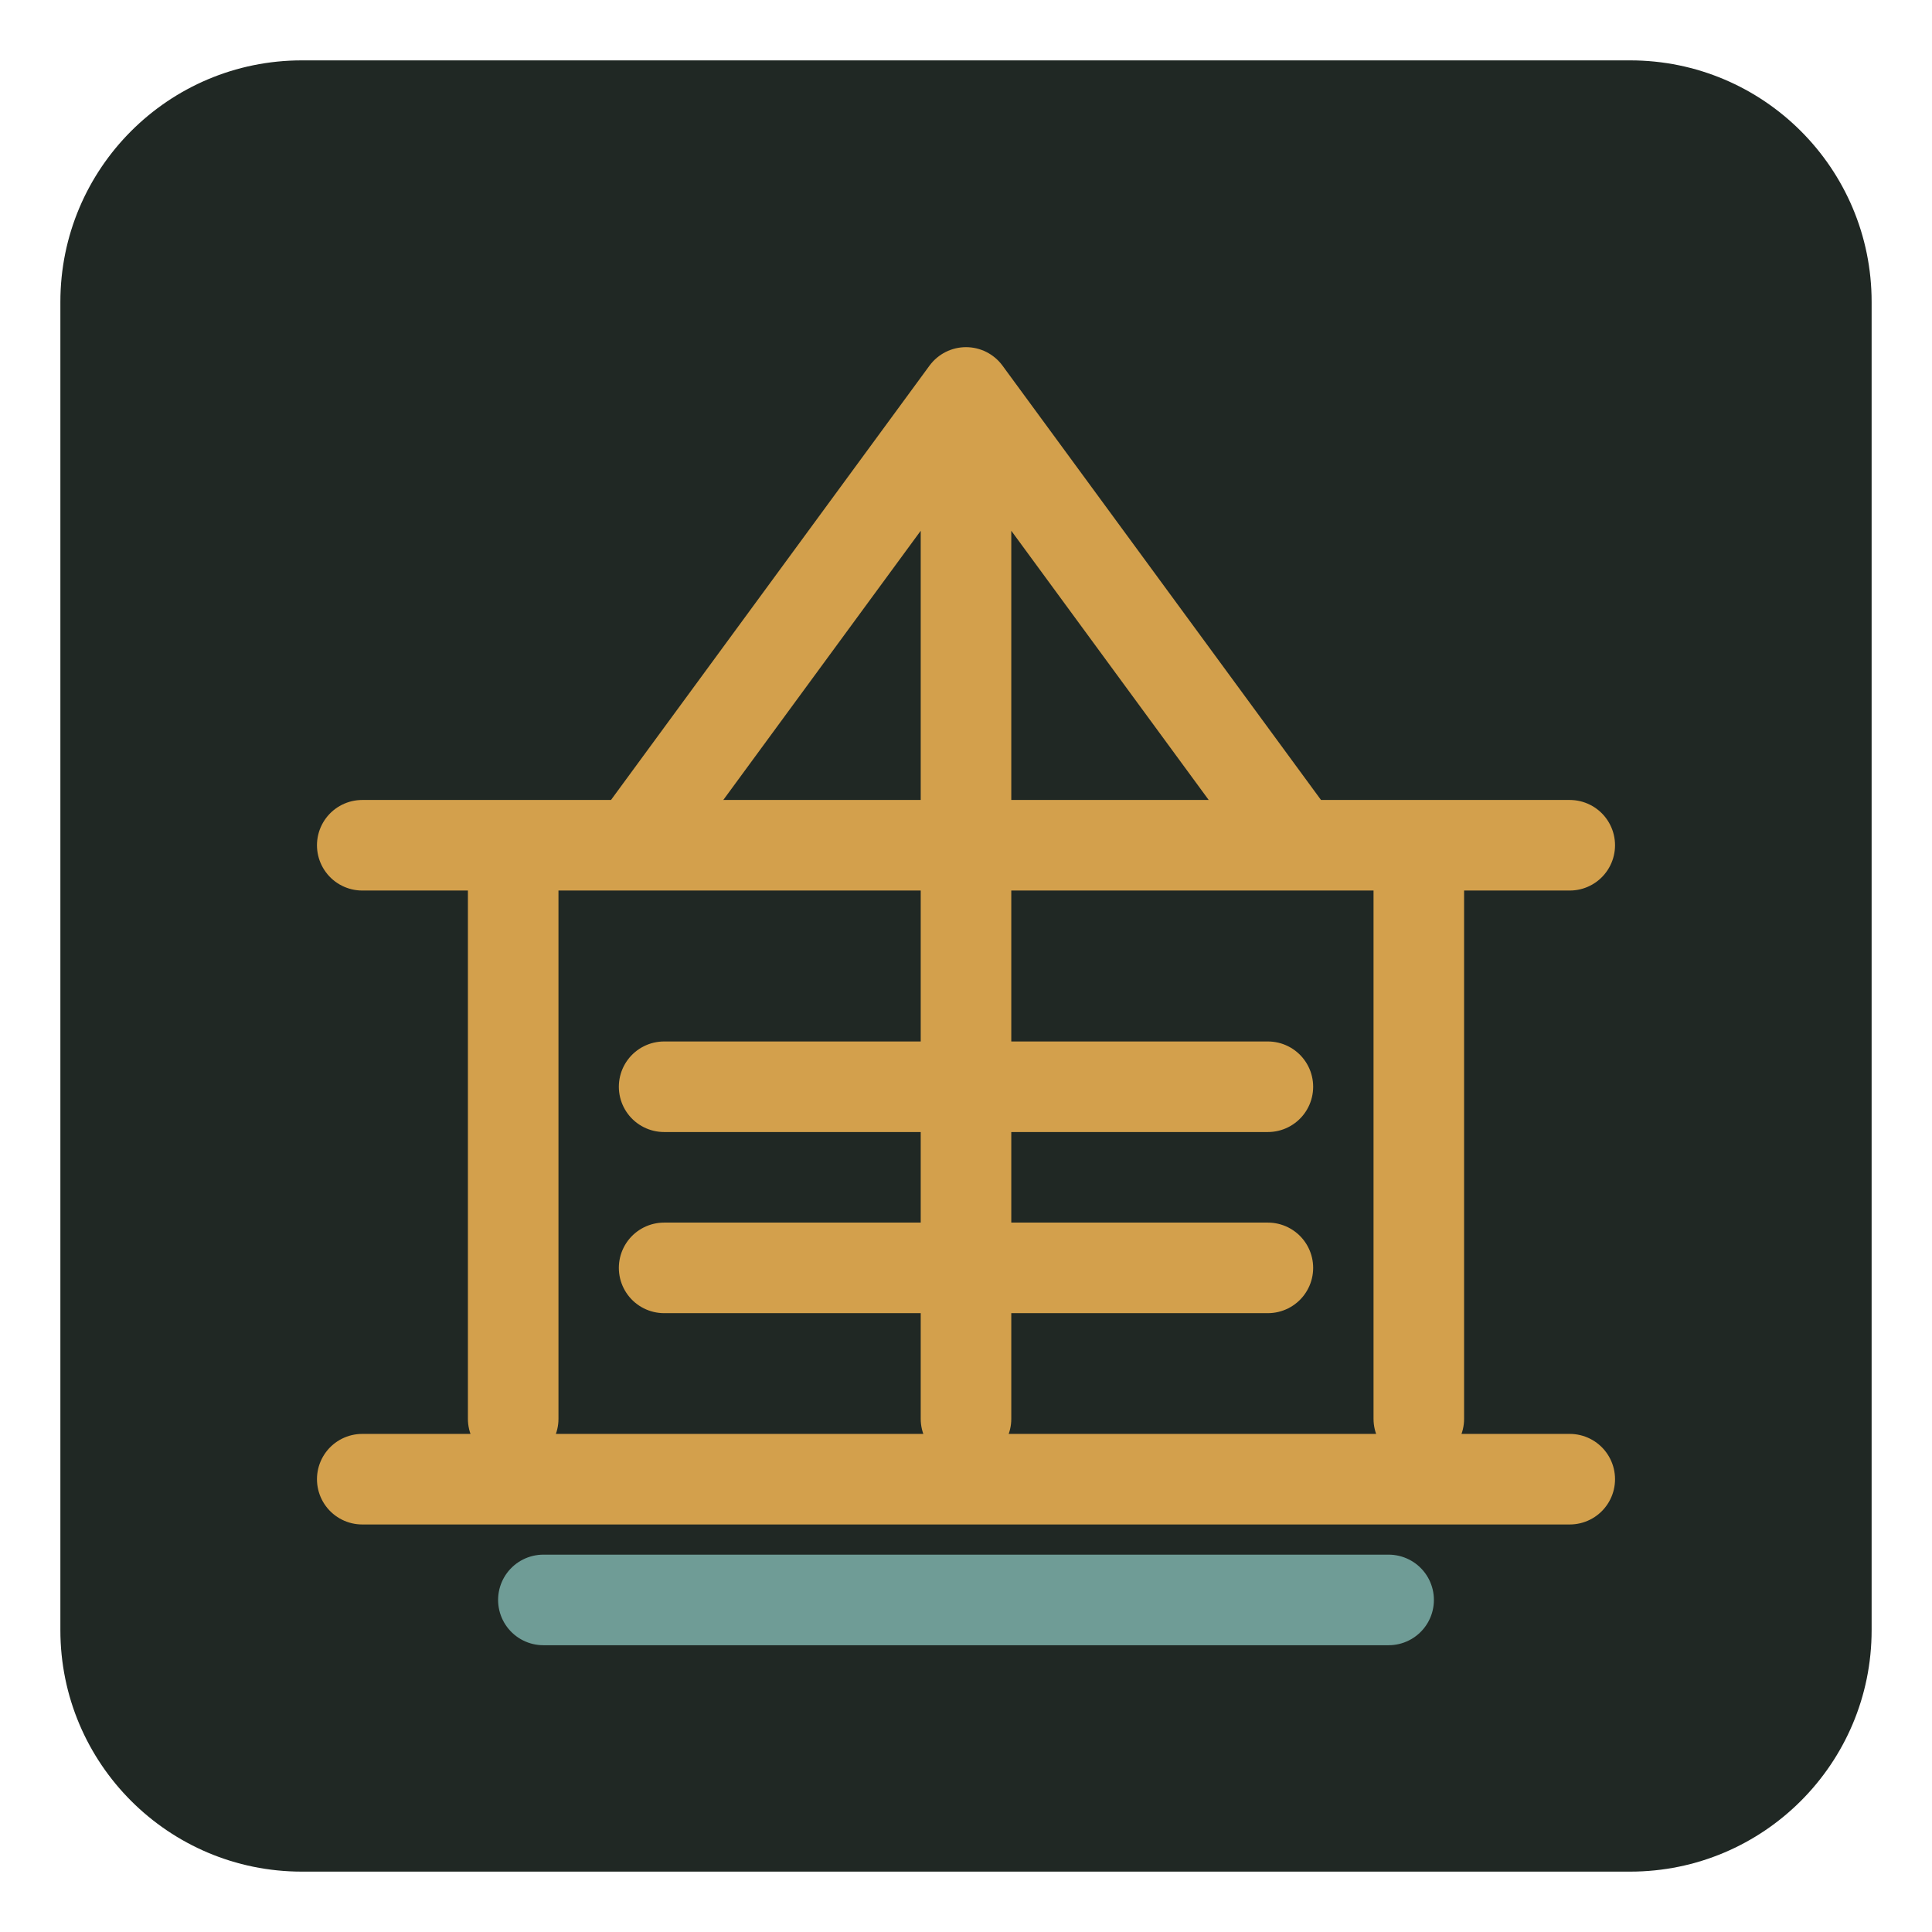
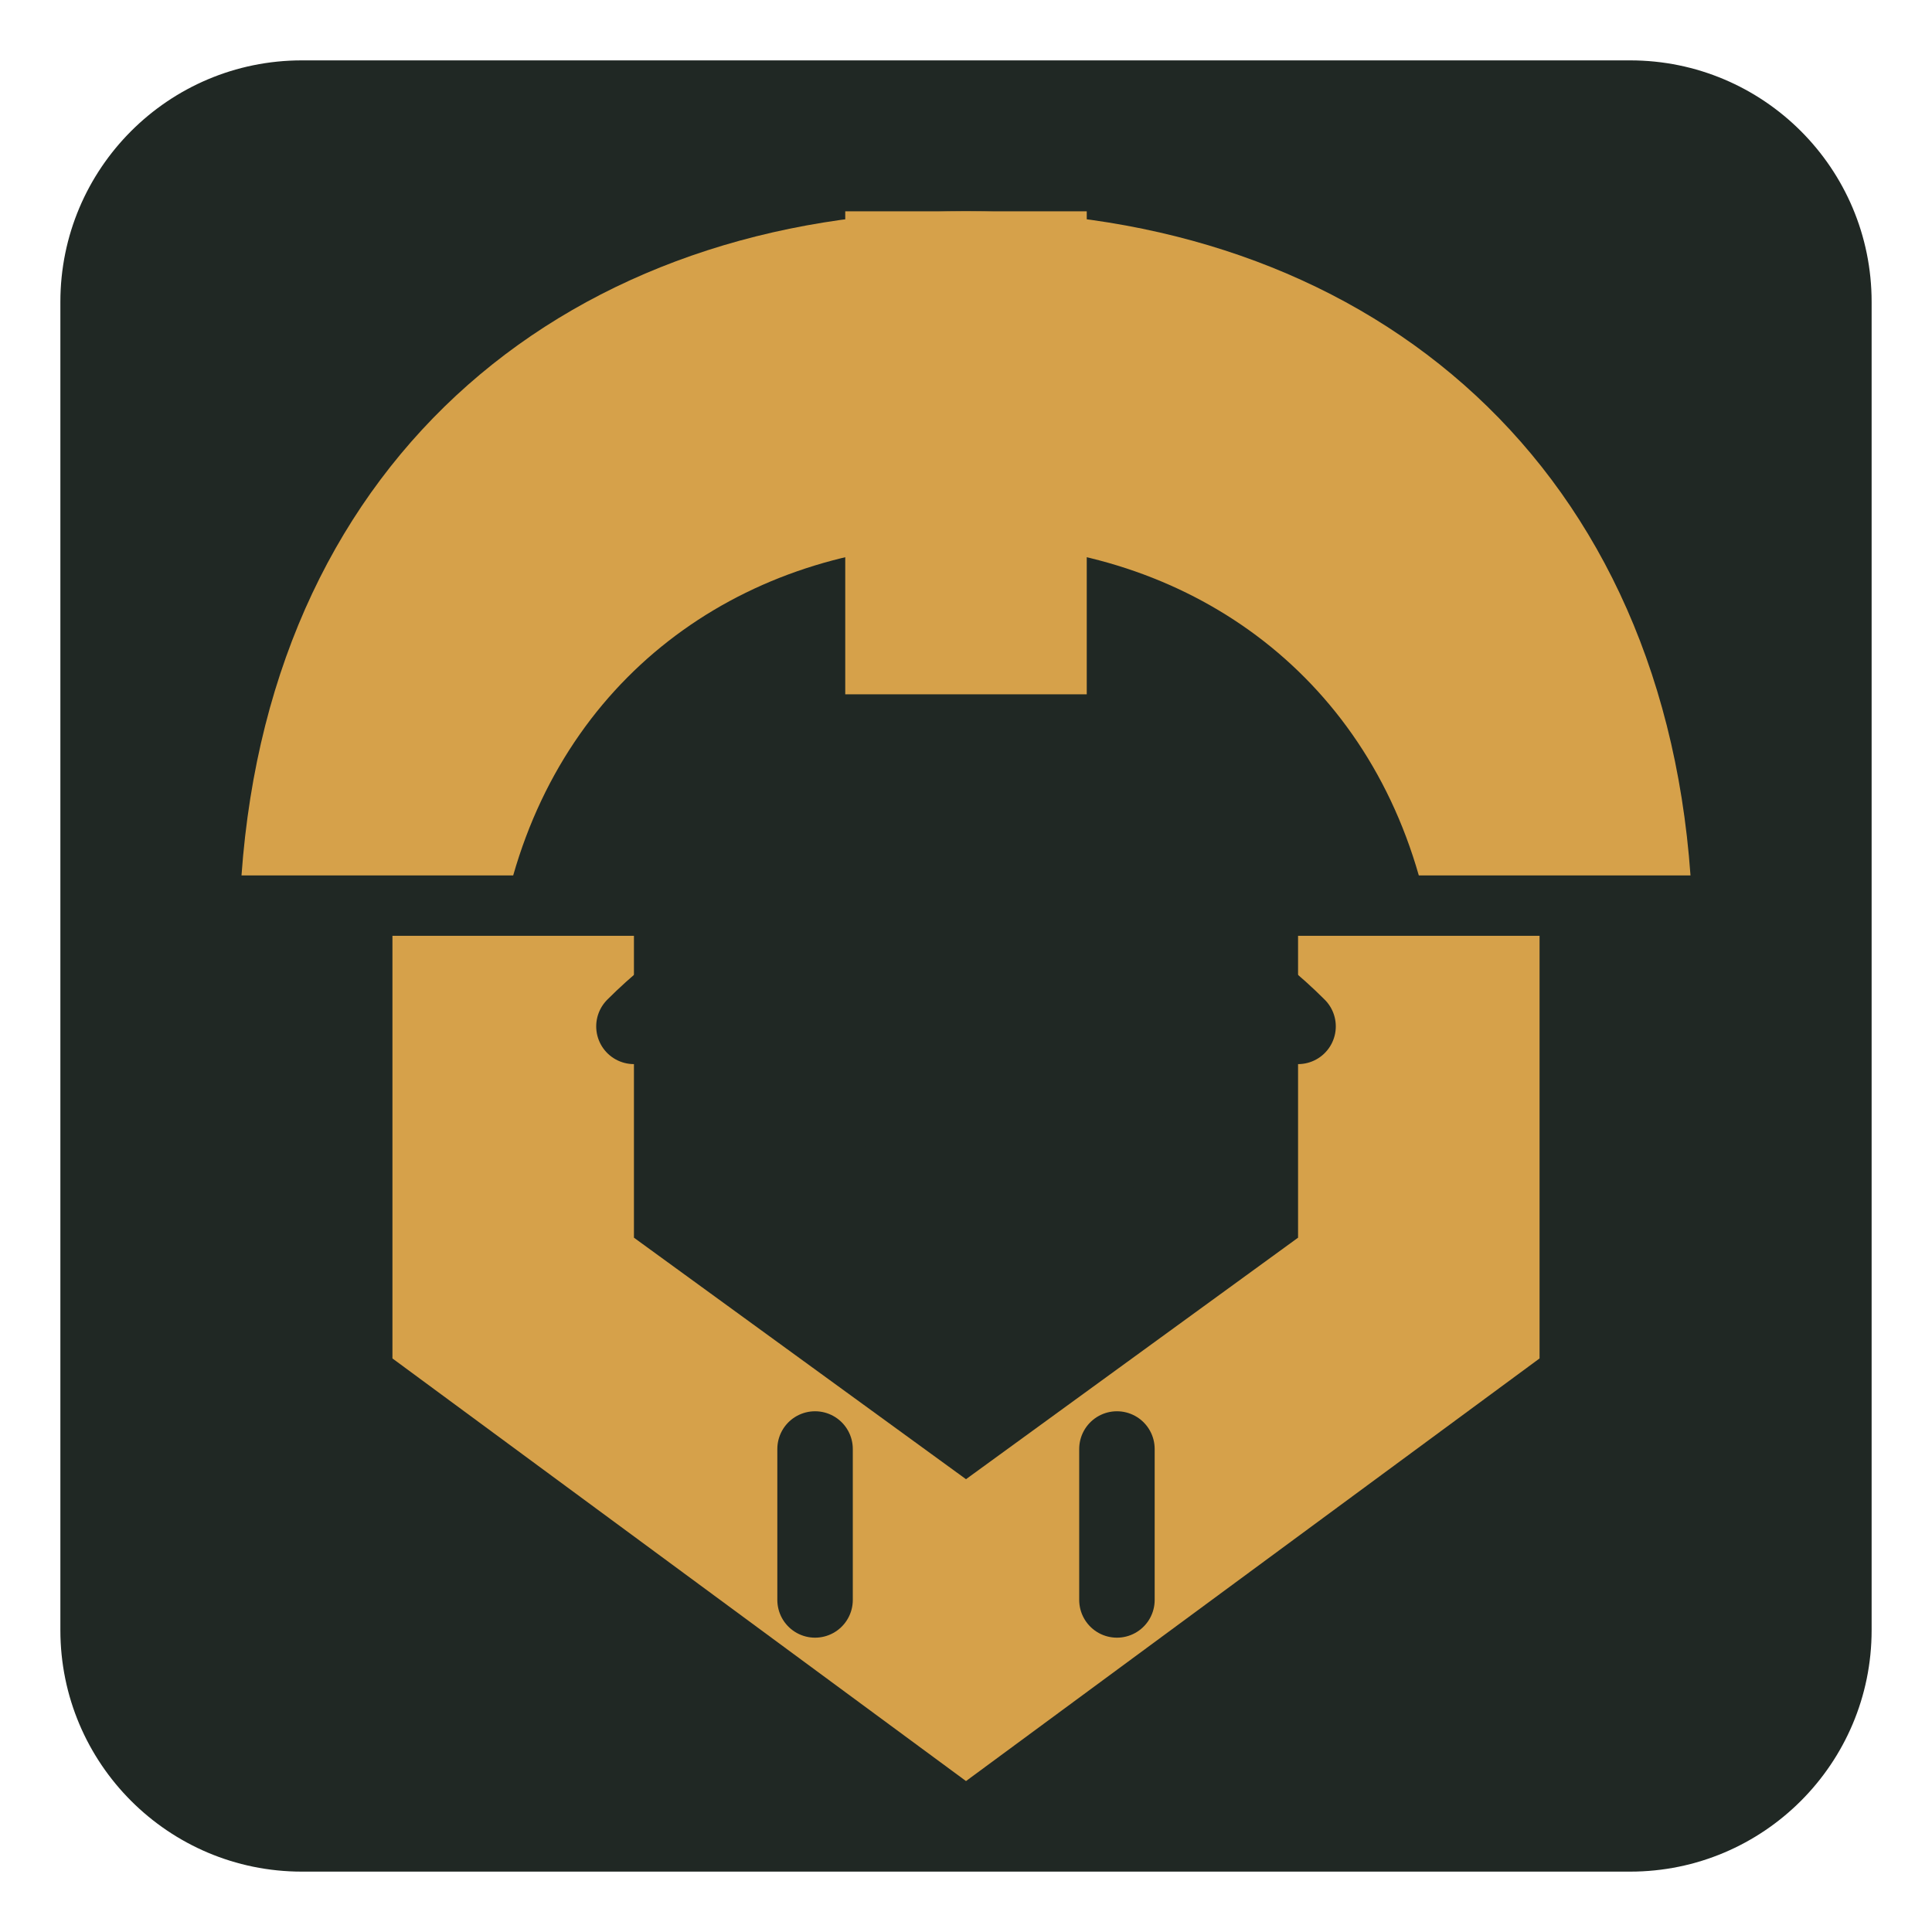
<svg xmlns="http://www.w3.org/2000/svg" viewBox="0 0 64 64">
  <rect x="2" y="2" width="60" height="60" rx="8" fill="#202824" />
-   <path d="M12 49h40M17 47V28h30v19M12 28h40M21 28l11-15 11 15M32 13v34M22 36h20M22 42h20" fill="none" stroke="#D3A04C" stroke-linecap="round" stroke-linejoin="round" stroke-width="3" />
-   <path d="M18 53h28" fill="none" stroke="#6F9C96" stroke-linecap="round" stroke-width="3" />
+   <path d="M8 29C9 15 19 7 32 7s23 8 24 22h-9c-2-7-8-11-15-11s-13 4-15 11H8Z" fill="#D6A14A" />
+   <path d="M28 7h8v16h-8zM5 29h54" fill="#D6A14A" />
+   <path d="M13 31v14l19 14 19-14V31h-8v10l-11 8-11-8V31h-8Z" fill="#D6A14A" />
+   <path d="M21 34c6-6 16-6 22 0M25 39c4-4 10-4 14 0" fill="none" stroke="#202824" stroke-linecap="round" stroke-width="2.5" />
+   <circle cx="32" cy="44" r="1.8" fill="#202824" />
+   <path d="M27 48v5m10-5v5" fill="none" stroke="#202824" stroke-linecap="round" stroke-width="2.5" />
</svg>
